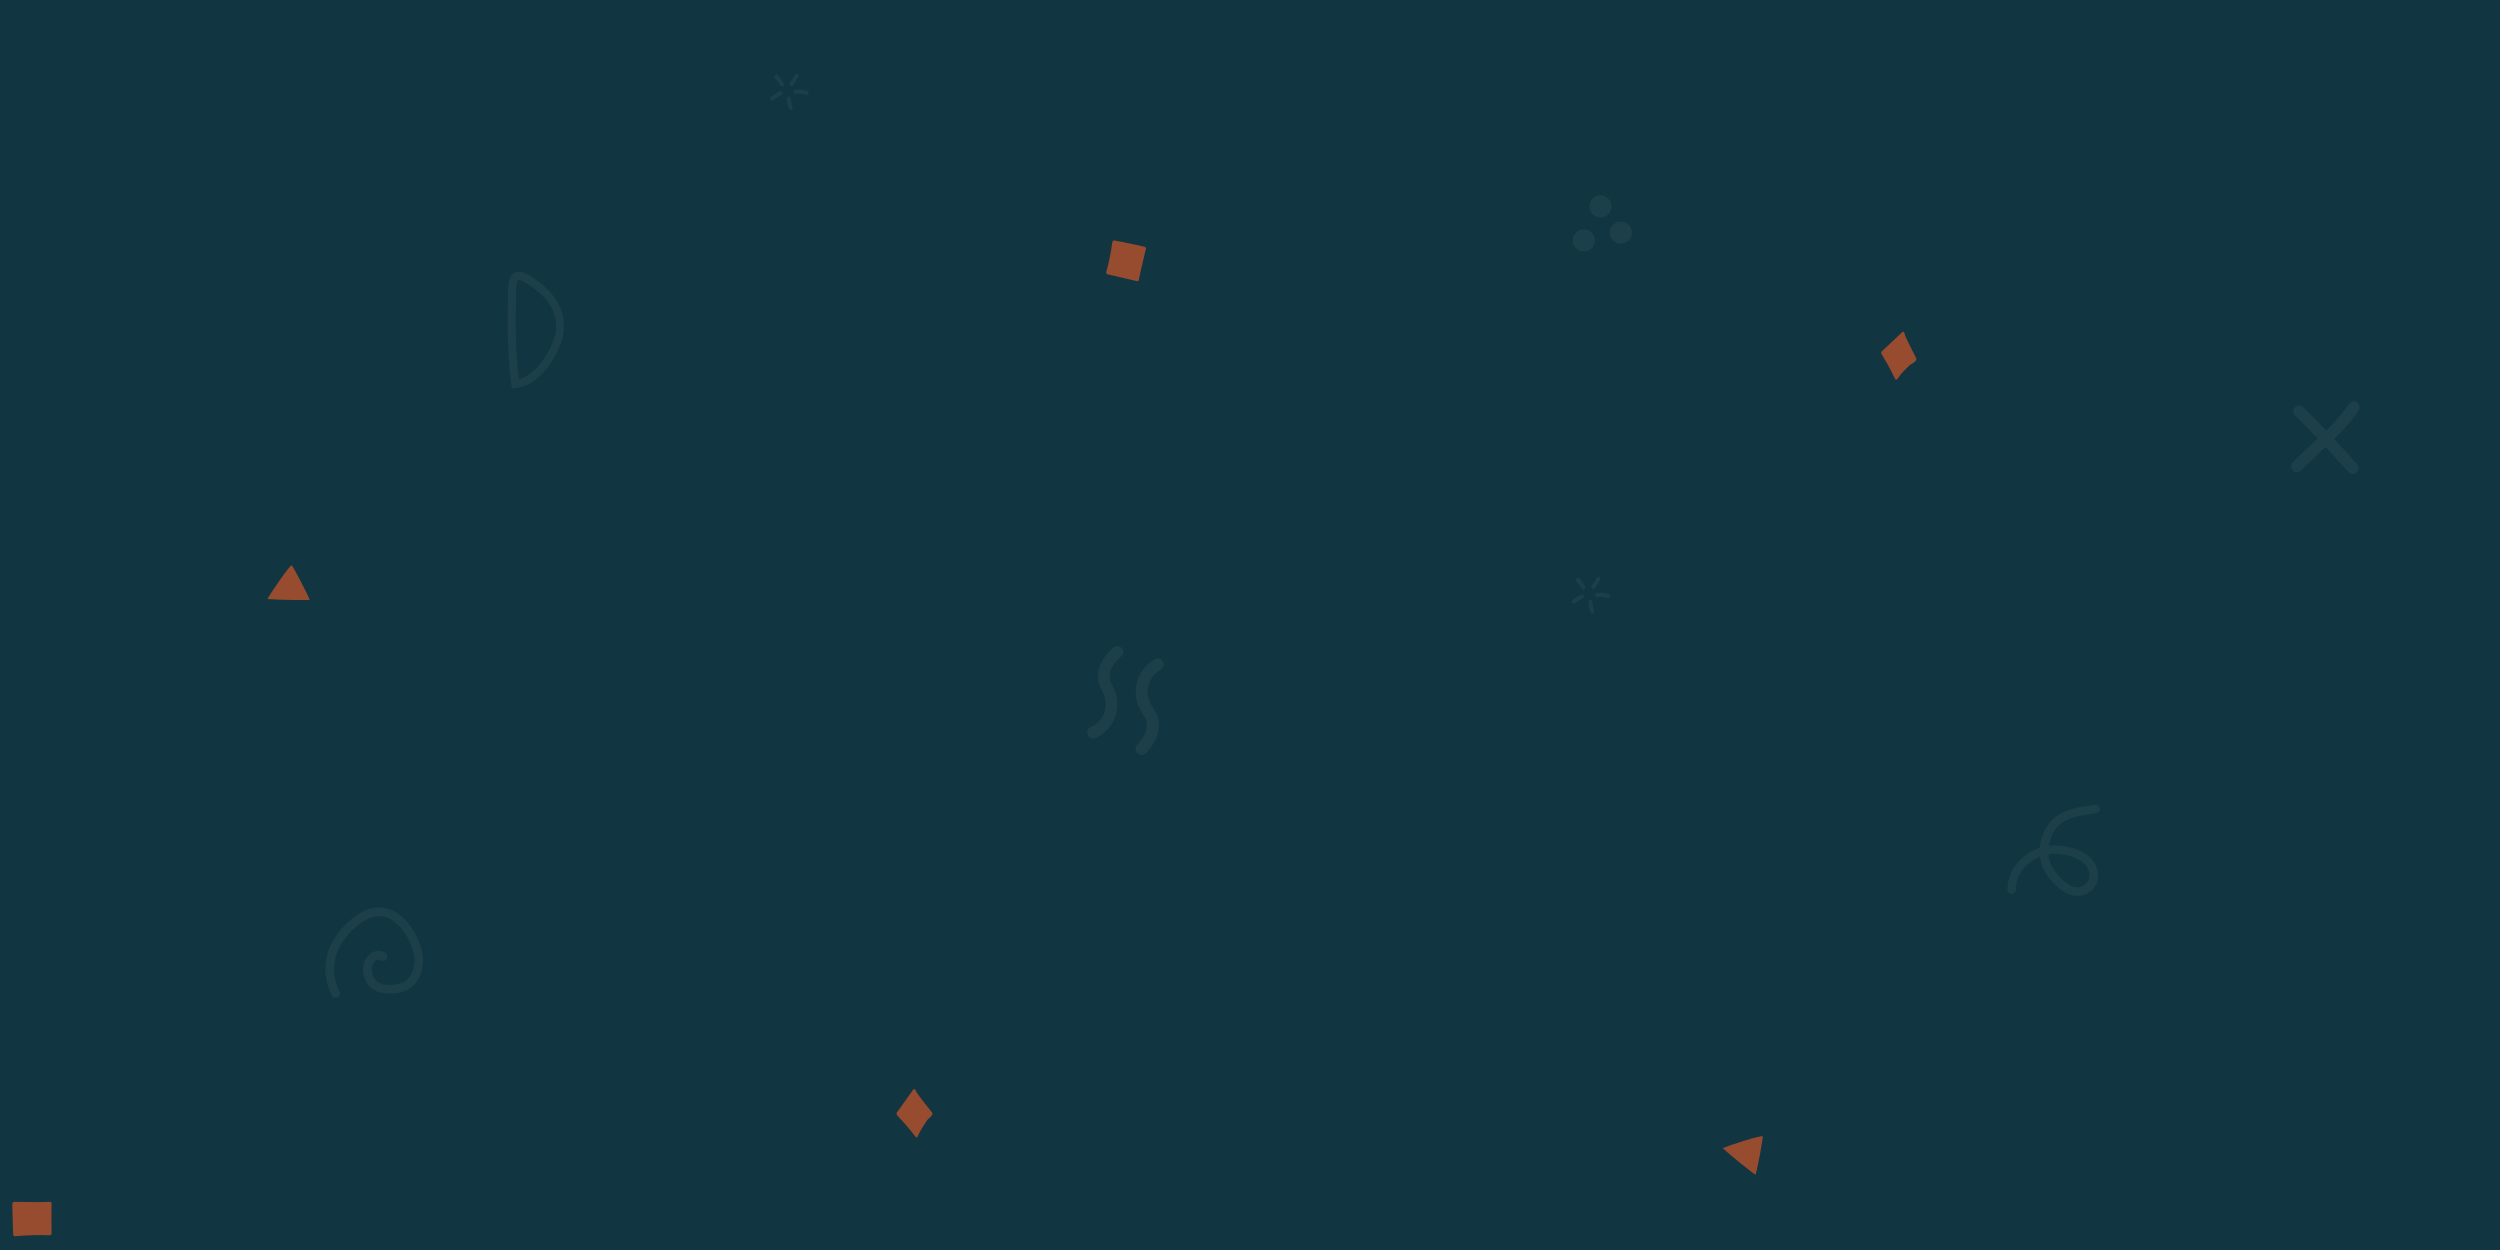
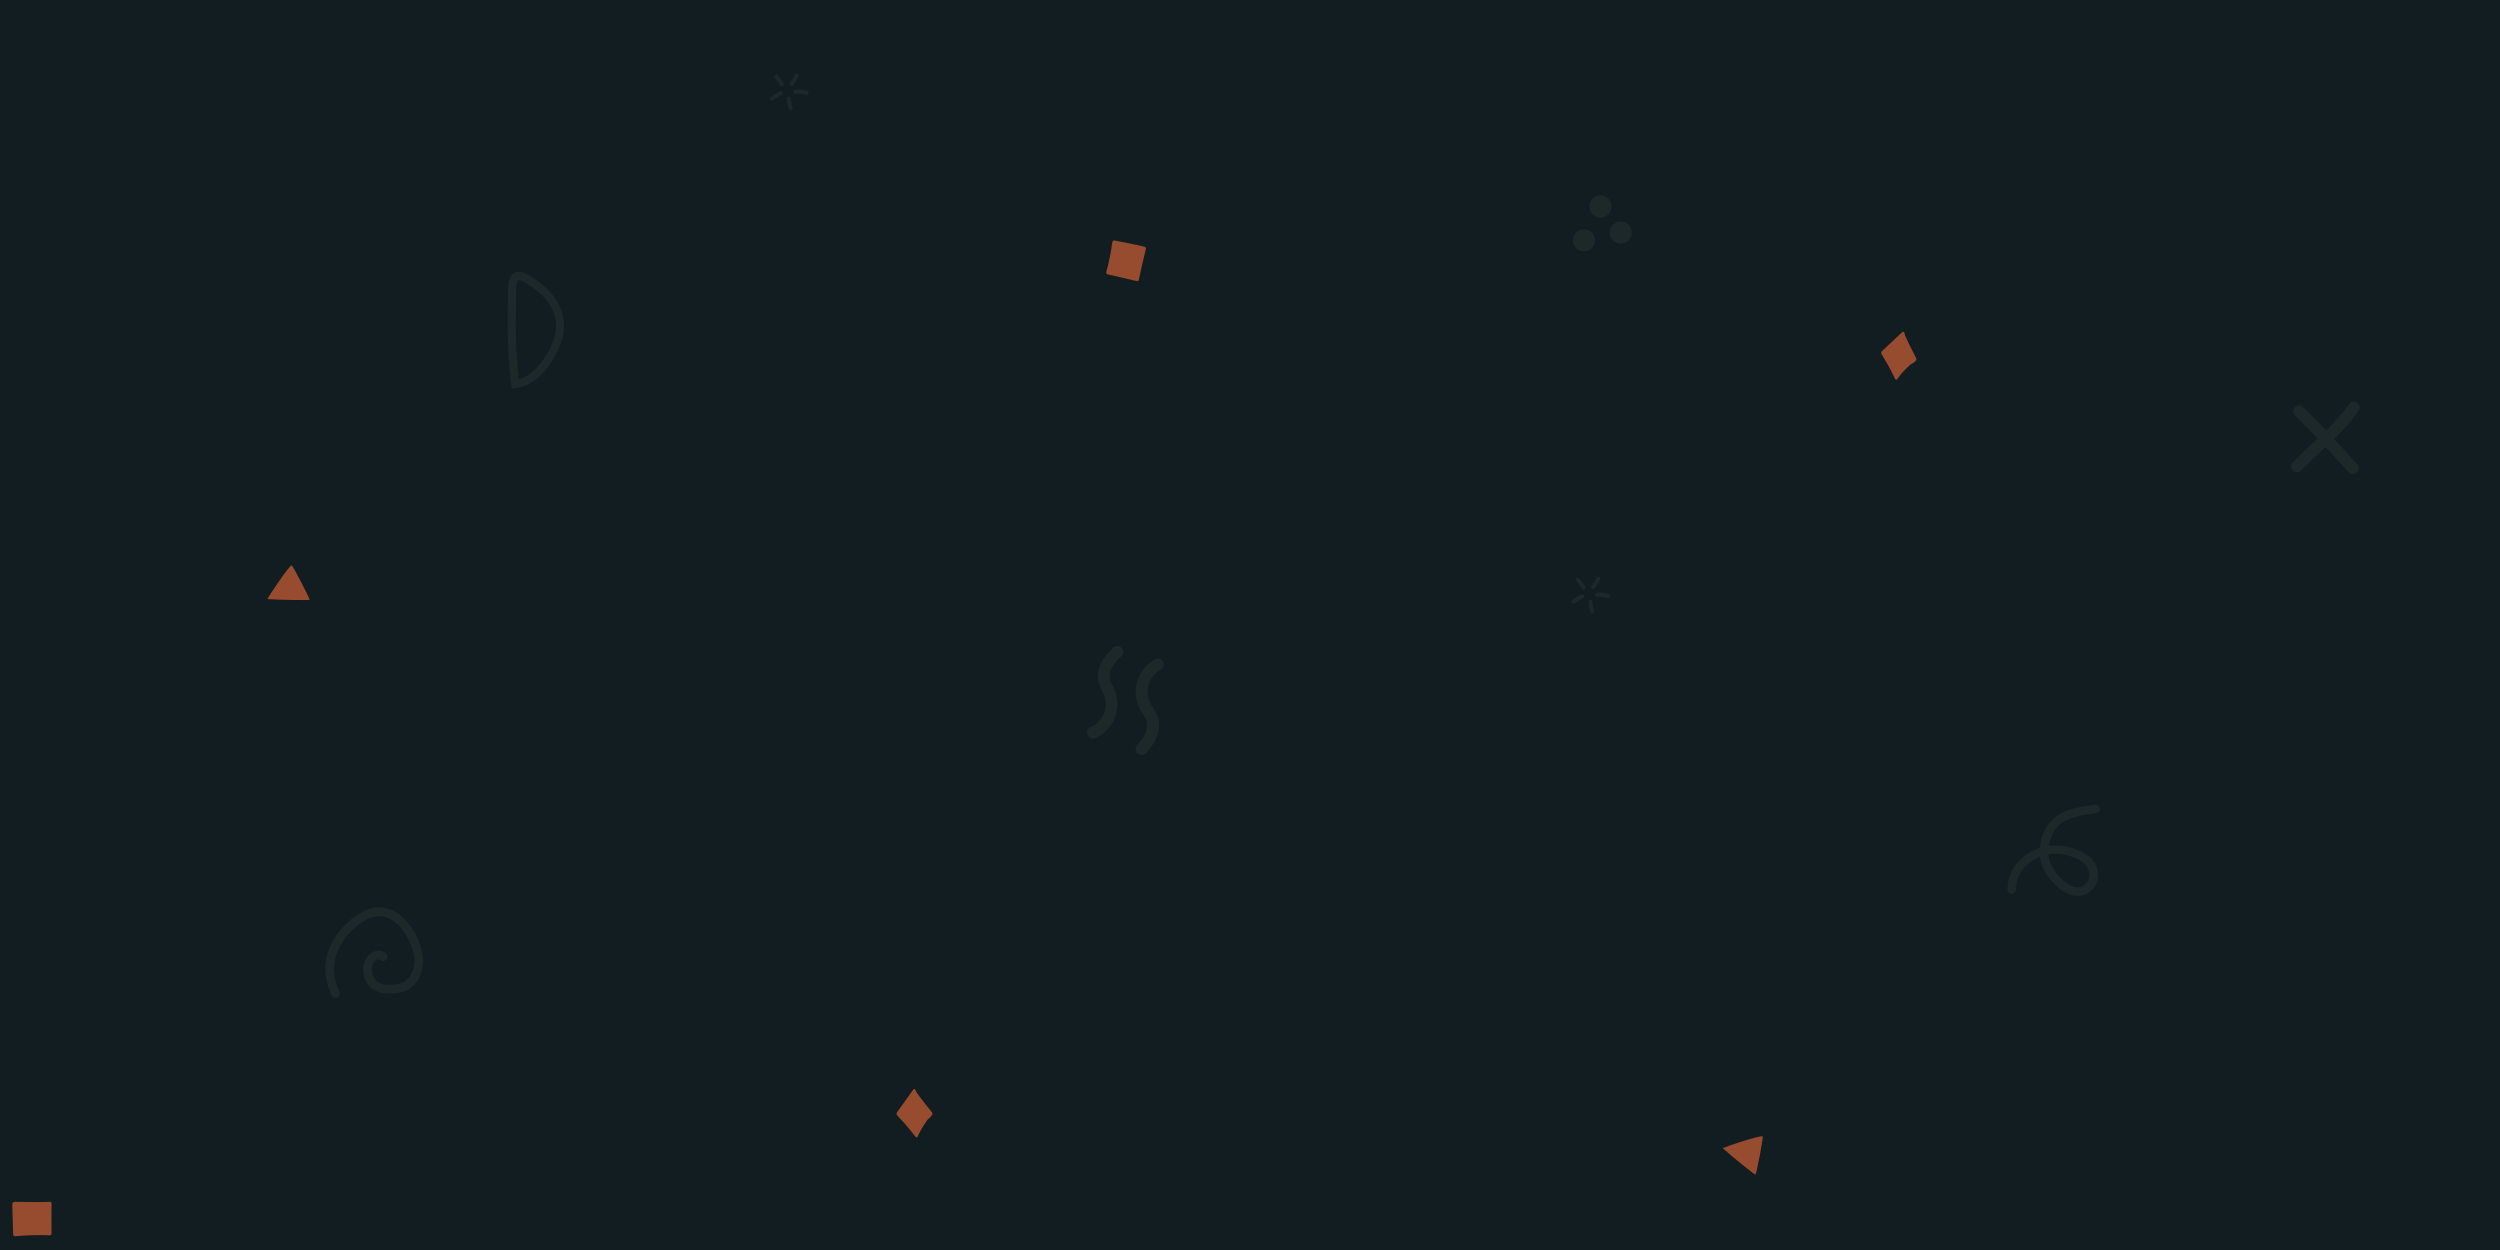
<svg xmlns="http://www.w3.org/2000/svg" width="1422" height="711" viewBox="0 0 1600 800">
-   <rect fill="#113541" width="1600" height="800" />
+   <rect fill="#121d21" width="1600" height="800" />
  <path fill="#974b2f" d="M1102.5 734.8c2.5-1.2 24.8-8.6 25.6-7.5.5.7-3.9 23.8-4.6 24.5C1123.3 752.1 1107.5 739.5 1102.5 734.8zM1226.3 229.1c0-.1-4.9-9.4-7-14.2-.1-.3-.3-1.1-.4-1.6-.1-.4-.3-.7-.6-.9-.3-.2-.6-.1-.8.1l-13.1 12.3c0 0 0 0 0 0-.2.2-.3.5-.4.8 0 .3 0 .7.2 1 .1.1 1.4 2.5 2.1 3.6 2.4 3.7 6.5 12.1 6.5 12.2.2.3.4.5.7.6.3 0 .5-.1.7-.3 0 0 1.8-2.5 2.7-3.6 1.5-1.6 3-3.2 4.6-4.7 1.2-1.2 1.6-1.4 2.1-1.6.5-.3 1.1-.5 2.5-1.9C1226.5 230.4 1226.6 229.6 1226.3 229.1zM33 770.3C33 770.3 33 770.3 33 770.3c0-.7-.5-1.2-1.2-1.2-.1 0-.3 0-.4.1-1.6.2-14.3.1-22.2 0-.3 0-.6.1-.9.4-.2.2-.4.5-.4.9 0 .2 0 4.9.1 5.9l.4 13.6c0 .3.2.6.4.9.2.2.5.3.8.3 0 0 .1 0 .1 0 7.3-.7 14.7-.9 22-.6.3 0 .7-.1.9-.3.2-.2.4-.6.4-.9C32.9 783.3 32.9 776.2 33 770.3z" />
  <path fill="#974b2f" d="M171.1 383.4c1.3-2.5 14.3-22 15.6-21.6.8.3 11.5 21.2 11.5 22.1C198.1 384.2 177.9 384 171.1 383.4zM596.4 711.8c-.1-.1-6.7-8.2-9.7-12.5-.2-.3-.5-1-.7-1.5-.2-.4-.4-.7-.7-.8-.3-.1-.6 0-.8.3L574 712c0 0 0 0 0 0-.2.2-.2.5-.2.9 0 .3.2.7.4.9.1.1 1.8 2.2 2.8 3.1 3.1 3.1 8.8 10.5 8.9 10.6.2.3.5.4.8.4.3 0 .5-.2.6-.5 0 0 1.2-2.8 2-4.1 1.1-1.9 2.3-3.7 3.5-5.5.9-1.4 1.3-1.7 1.7-2 .5-.4 1-.7 2.1-2.4C596.9 713.1 596.8 712.3 596.4 711.8zM727.5 179.9C727.5 179.9 727.5 179.9 727.5 179.9c.6.2 1.3-.2 1.4-.8 0-.1 0-.2 0-.4.2-1.4 2.8-12.6 4.5-19.5.1-.3 0-.6-.2-.8-.2-.3-.5-.4-.8-.5-.2 0-4.7-1.1-5.7-1.3l-13.4-2.7c-.3-.1-.7 0-.9.2-.2.2-.4.4-.5.6 0 0 0 .1 0 .1-.8 6.5-2.2 13.1-3.9 19.4-.1.3 0 .6.2.9.2.3.5.4.8.5C714.8 176.9 721.7 178.5 727.5 179.9zM728.5 178.1c-.1-.1-.2-.2-.4-.2C728.3 177.9 728.4 178 728.5 178.1z" />
  <g fill-opacity="0.05" fill="#FFF">
    <path d="M699.6 472.7c-1.5 0-2.8-.8-3.5-2.3-.8-1.9 0-4.2 1.9-5 3.7-1.6 6.8-4.7 8.4-8.5 1.6-3.8 1.7-8.1.2-11.9-.3-.9-.8-1.8-1.2-2.8-.8-1.7-1.8-3.7-2.3-5.9-.9-4.1-.2-8.6 2-12.8 1.7-3.1 4.1-6.1 7.6-9.1 1.6-1.4 4-1.2 5.3.4 1.4 1.6 1.2 4-.4 5.3-2.8 2.5-4.7 4.7-5.9 7-1.4 2.6-1.9 5.3-1.3 7.6.3 1.4 1 2.8 1.7 4.3.5 1.1 1 2.2 1.5 3.3 2.1 5.6 2 12-.3 17.6-2.3 5.5-6.8 10.1-12.3 12.5C700.6 472.6 700.1 472.7 699.6 472.7zM740.4 421.4c1.5-.2 3 .5 3.8 1.9 1.1 1.8.4 4.2-1.4 5.3-3.7 2.1-6.4 5.6-7.6 9.5-1.2 4-.8 8.4 1.1 12.1.4.9 1 1.7 1.6 2.7 1 1.7 2.2 3.5 3 5.7 1.4 4 1.2 8.7-.6 13.2-1.4 3.4-3.5 6.6-6.8 10.1-1.5 1.6-3.9 1.7-5.5.2-1.6-1.4-1.7-3.9-.2-5.4 2.6-2.8 4.3-5.3 5.3-7.7 1.1-2.8 1.3-5.6.5-7.9-.5-1.3-1.3-2.7-2.2-4.1-.6-1-1.3-2.1-1.9-3.2-2.8-5.4-3.4-11.9-1.7-17.8 1.8-5.9 5.8-11 11.2-14C739.4 421.6 739.9 421.4 740.4 421.4zM261.3 590.9c5.7 6.8 9 15.7 9.4 22.4.5 7.3-2.4 16.4-10.2 20.4-3 1.5-6.7 2.2-11.2 2.2-7.9-.1-12.9-2.9-15.4-8.4-2.1-4.7-2.3-11.4 1.8-15.9 3.2-3.5 7.8-4.1 11.2-1.6 1.2.9 1.5 2.7.6 3.9-.9 1.2-2.7 1.5-3.9.6-1.8-1.3-3.6.6-3.8.8-2.4 2.6-2.1 7-.8 9.9 1.5 3.4 4.7 5 10.4 5.1 3.6 0 6.4-.5 8.6-1.6 4.7-2.4 7.7-8.6 7.2-15-.5-7.3-5.3-18.2-13-23.9-4.2-3.1-8.5-4.1-12.9-3.1-3.1.7-6.2 2.4-9.7 5-6.6 5.1-11.7 11.8-14.2 19-2.7 7.7-2.1 15.8 1.9 23.9.7 1.4.1 3.1-1.3 3.7-1.4.7-3.1.1-3.7-1.3-4.6-9.4-5.4-19.2-2.2-28.2 2.9-8.2 8.6-15.9 16.1-21.6 4.1-3.1 8-5.1 11.8-6 6-1.4 12 0 17.5 4C257.6 586.9 259.6 588.8 261.3 590.9z" />
    <circle cx="1013.7" cy="153.9" r="7.1" />
    <circle cx="1024.3" cy="132.1" r="7.1" />
    <circle cx="1037.3" cy="148.9" r="7.1" />
    <path d="M1508.7 297.2c-4.8-5.4-9.7-10.8-14.8-16.2 5.6-5.6 11.1-11.5 15.6-18.2 1.2-1.7.7-4.1-1-5.2-1.7-1.2-4.1-.7-5.2 1-4.2 6.2-9.1 11.6-14.5 16.9-4.8-5-9.7-10-14.7-14.9-1.5-1.5-3.9-1.5-5.3 0-1.5 1.5-1.5 3.9 0 5.3 4.9 4.8 9.7 9.8 14.5 14.8-1.1 1.1-2.3 2.2-3.5 3.2-4.1 3.8-8.4 7.8-12.4 12-1.4 1.5-1.4 3.8 0 5.3 0 0 0 0 0 0 1.5 1.4 3.9 1.4 5.3-.1 3.9-4 8.1-7.9 12.1-11.7 1.2-1.1 2.3-2.2 3.5-3.3 4.9 5.3 9.8 10.6 14.6 15.9.1.1.1.1.2.2 1.4 1.4 3.7 1.5 5.2.2C1510 301.2 1510.1 298.8 1508.7 297.2zM327.6 248.6l-.4-2.6c-1.5-11.1-2.2-23.2-2.3-37 0-5.5 0-11.5.2-18.5 0-.7 0-1.5 0-2.3 0-5 0-11.2 3.9-13.5 2.2-1.3 5.1-1 8.5.9 5.7 3.1 13.2 8.7 17.5 14.9 5.5 7.8 7.3 16.9 5 25.7-3.2 12.3-15 31-30 32.1L327.6 248.6zM332.1 179.2c-.2 0-.3 0-.4.1-.1.1-.7.5-1.1 2.7-.3 1.9-.3 4.2-.3 6.3 0 .8 0 1.7 0 2.4-.2 6.9-.2 12.8-.2 18.3.1 12.5.7 23.5 2 33.7 11-2.7 20.4-18.1 23-27.8 1.9-7.2.4-14.8-4.2-21.3l0 0C347 188.1 340 183 335 180.3 333.6 179.5 332.6 179.2 332.1 179.2zM516.3 60.8c-.1 0-.2 0-.4-.1-2.4-.7-4-.9-6.7-.7-.7 0-1.3-.5-1.4-1.2 0-.7.5-1.3 1.2-1.4 3.1-.2 4.9 0 7.6.8.7.2 1.1.9.9 1.6C517.3 60.4 516.8 60.8 516.3 60.8zM506.1 70.5c-.5 0-1-.3-1.2-.8-.8-2.1-1.2-4.3-1.3-6.6 0-.7.5-1.3 1.2-1.3.7 0 1.3.5 1.3 1.2.1 2 .5 3.9 1.1 5.8.2.7-.1 1.4-.8 1.6C506.4 70.5 506.2 70.5 506.1 70.5zM494.1 64.4c-.4 0-.8-.2-1-.5-.4-.6-.3-1.4.2-1.8 1.8-1.4 3.7-2.6 5.8-3.6.6-.3 1.4 0 1.7.6.3.6 0 1.4-.6 1.7-1.9.9-3.7 2-5.3 3.3C494.7 64.3 494.4 64.4 494.1 64.4zM500.5 55.3c-.5 0-.9-.3-1.2-.7-.5-1-1.2-1.9-2.4-3.4-.3-.4-.7-.9-1.1-1.4-.4-.6-.3-1.4.2-1.8.6-.4 1.4-.3 1.8.2.4.5.8 1 1.1 1.4 1.3 1.6 2.1 2.6 2.7 3.9.3.6 0 1.4-.6 1.7C500.9 55.3 500.7 55.3 500.5 55.3zM506.7 55c-.3 0-.5-.1-.8-.2-.6-.4-.7-1.2-.3-1.8 1.2-1.7 2.3-3.4 3.3-5.2.3-.6 1.1-.9 1.7-.5.6.3.9 1.1.5 1.7-1 1.9-2.2 3.8-3.5 5.6C507.4 54.8 507.1 55 506.7 55zM1029.3 382.8c-.1 0-.2 0-.4-.1-2.4-.7-4-.9-6.7-.7-.7 0-1.3-.5-1.4-1.2 0-.7.5-1.3 1.2-1.4 3.1-.2 4.9 0 7.6.8.7.2 1.1.9.9 1.6C1030.3 382.4 1029.8 382.8 1029.3 382.8zM1019.1 392.5c-.5 0-1-.3-1.2-.8-.8-2.1-1.2-4.3-1.3-6.6 0-.7.5-1.3 1.2-1.3.7 0 1.3.5 1.3 1.2.1 2 .5 3.9 1.1 5.8.2.7-.1 1.4-.8 1.6C1019.4 392.5 1019.2 392.5 1019.1 392.5zM1007.1 386.4c-.4 0-.8-.2-1-.5-.4-.6-.3-1.4.2-1.8 1.8-1.4 3.7-2.6 5.8-3.6.6-.3 1.4 0 1.7.6.3.6 0 1.4-.6 1.7-1.9.9-3.7 2-5.3 3.3C1007.7 386.3 1007.4 386.4 1007.1 386.4zM1013.5 377.3c-.5 0-.9-.3-1.2-.7-.5-1-1.2-1.9-2.4-3.4-.3-.4-.7-.9-1.1-1.4-.4-.6-.3-1.4.2-1.8.6-.4 1.4-.3 1.8.2.4.5.8 1 1.1 1.4 1.3 1.6 2.1 2.6 2.7 3.9.3.6 0 1.4-.6 1.7C1013.9 377.3 1013.7 377.3 1013.5 377.3zM1019.7 377c-.3 0-.5-.1-.8-.2-.6-.4-.7-1.2-.3-1.8 1.2-1.7 2.3-3.4 3.3-5.2.3-.6 1.1-.9 1.7-.5.6.3.9 1.1.5 1.7-1 1.9-2.2 3.8-3.5 5.6C1020.4 376.8 1020.1 377 1019.7 377zM1329.7 573.4c-1.4 0-2.9-.2-4.5-.7-8.4-2.7-16.6-12.7-18.7-20-.4-1.4-.7-2.9-.9-4.4-8.1 3.3-15.5 10.6-15.4 21 0 1.5-1.2 2.7-2.7 2.8 0 0 0 0 0 0-1.5 0-2.7-1.2-2.7-2.7-.1-6.7 2.4-12.9 7-18 3.6-4 8.4-7.1 13.7-8.8.5-6.5 3.1-12.9 7.4-17.4 7-7.4 18.2-8.9 27.3-10.1l.7-.1c1.5-.2 2.9.9 3.1 2.3.2 1.5-.9 2.9-2.3 3.1l-.7.1c-8.6 1.2-18.4 2.5-24 8.4-3 3.2-5 7.7-5.7 12.4 7.9-1 17.7 1.3 24.3 5.7 4.3 2.9 7.1 7.8 7.2 12.7.2 4.3-1.7 8.3-5.2 11.1C1335.2 572.4 1332.6 573.4 1329.7 573.4zM1311 546.7c.1 1.5.4 3 .8 4.4 1.7 5.8 8.7 14.2 15.1 16.3 2.8.9 5.1.5 7.2-1.1 2.7-2.1 3.2-4.8 3.1-6.6-.1-3.2-2-6.4-4.8-8.3C1326.7 547.5 1317.7 545.6 1311 546.7z" />
  </g>
</svg>
